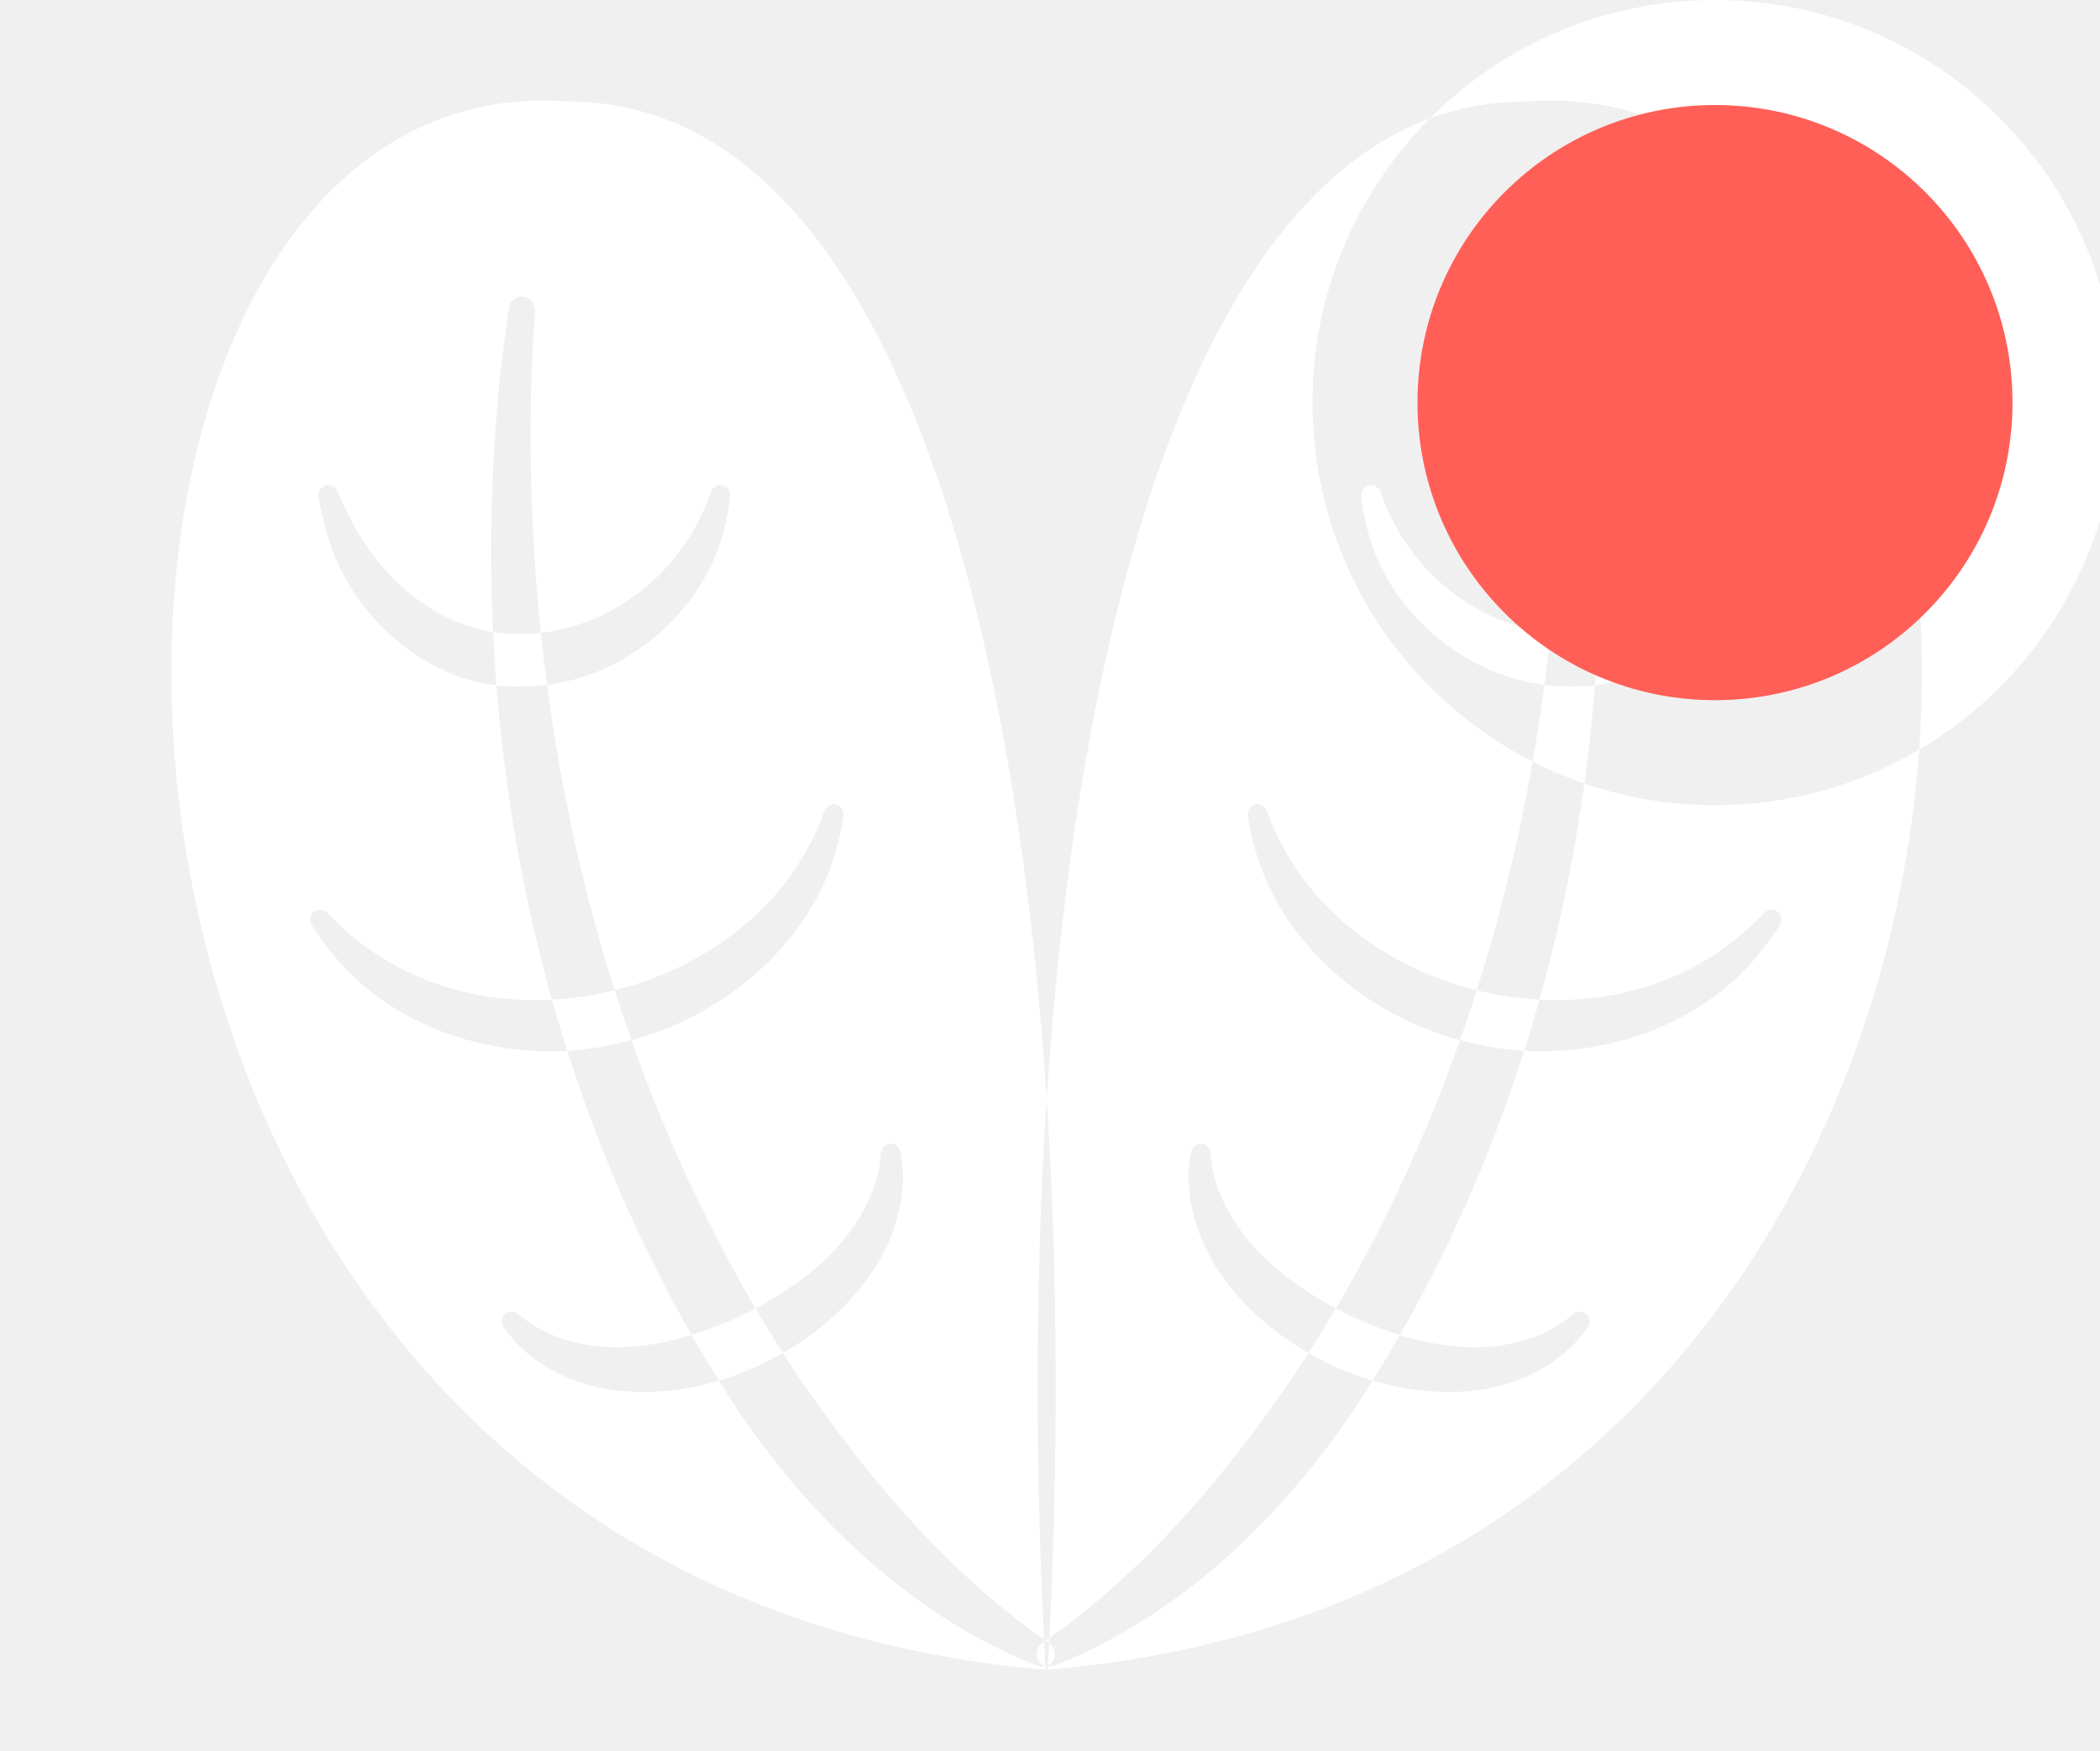
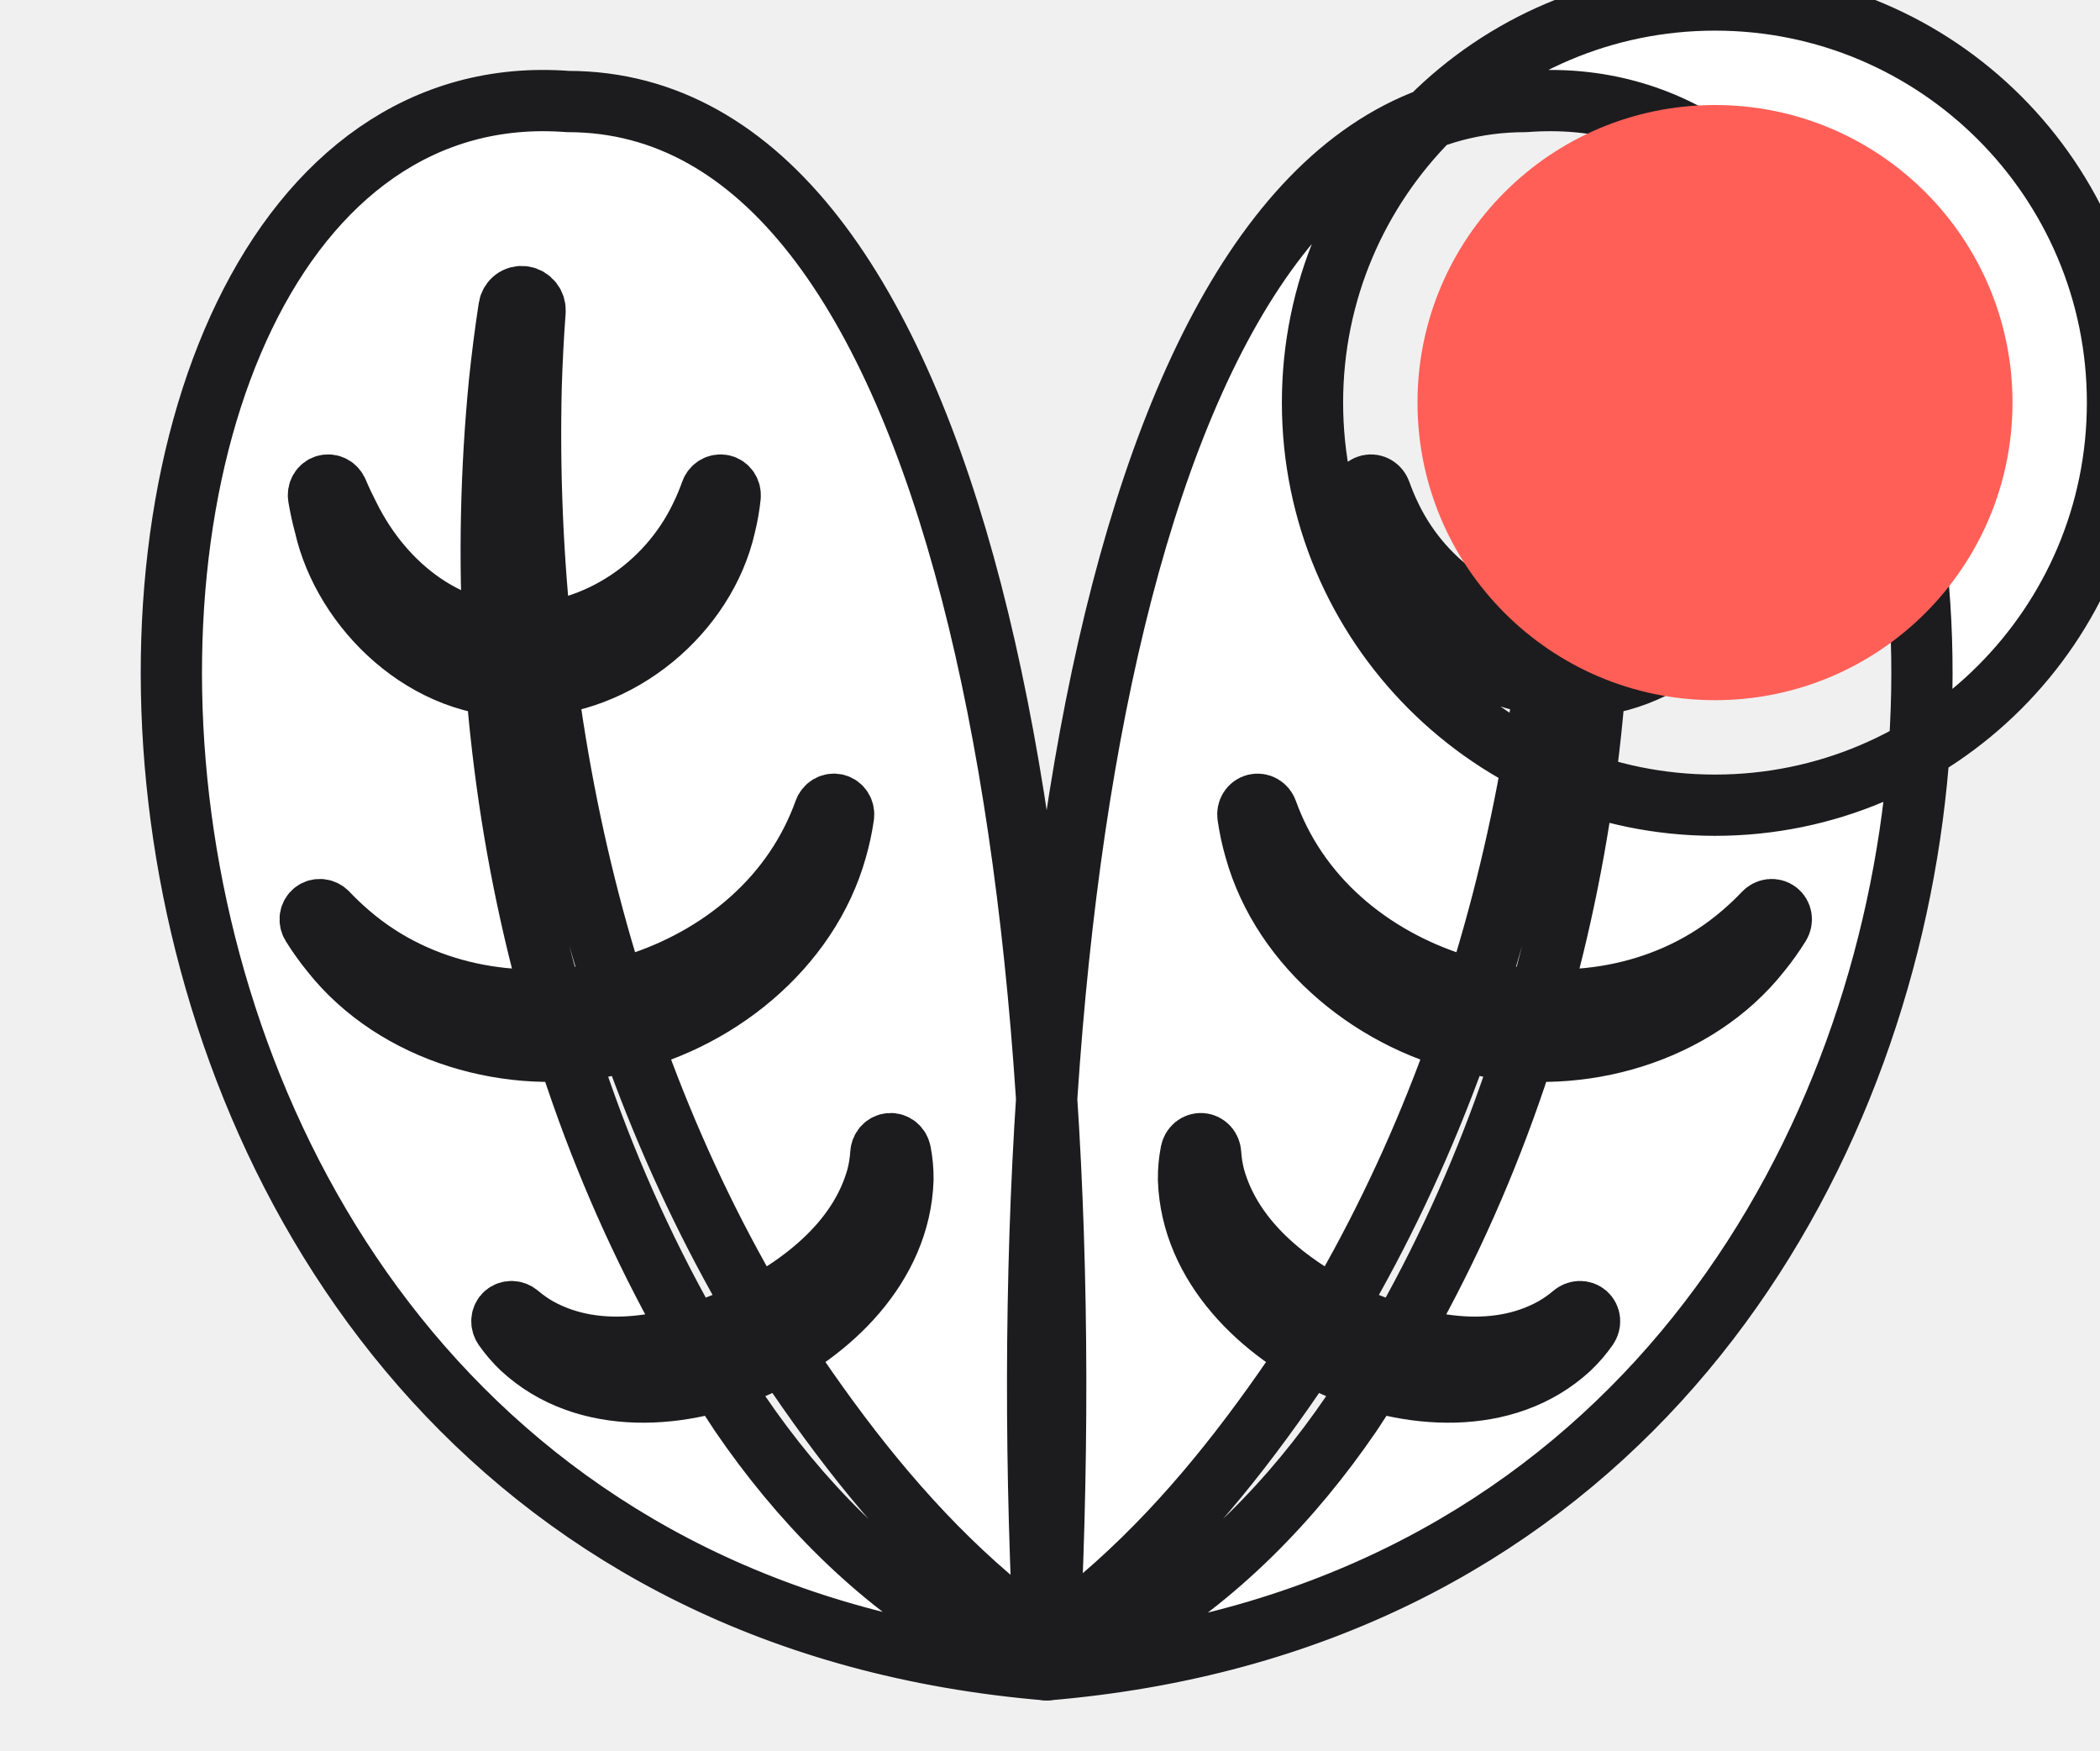
<svg xmlns="http://www.w3.org/2000/svg" viewBox="40 14 240 200">
-   <path fill="#FFFFFF" fill-rule="evenodd" d="M159.737 204.8C36.221 194.555 38.184 20.523 104.909 25.6C149.768 25.6 164.721 115.2 159.737 204.8Z M159.5 204.8C283.016 194.555 281.053 20.523 214.328 25.6C169.469 25.6 154.516 115.2 159.5 204.8Z M160.544 204.288C160.188 204.425 159.794 204.449 159.434 204.328C159.075 204.208 158.782 203.957 158.617 203.625C158.452 203.293 158.426 202.902 158.542 202.532C158.658 202.162 158.908 201.848 159.225 201.632C161.562 200.034 163.801 198.304 165.952 196.468C174.509 189.13 181.56 180.393 187.898 171.131C209.763 138.226 219.299 97.595 218.318 58.073C218.231 55.235 218.084 52.41 217.873 49.578C217.844 49.189 217.96 48.794 218.206 48.48C218.452 48.166 218.807 47.958 219.194 47.901C219.58 47.845 219.97 47.944 220.278 48.177C220.587 48.41 220.788 48.758 220.847 49.142C221.284 51.989 221.649 54.838 221.947 57.711C225.857 97.777 217.709 140.468 194.438 175.516C187.699 185.391 179.05 194.307 168.617 200.378C166.005 201.895 163.303 203.213 160.544 204.288Z M219.764 164.17C219.978 163.986 220.249 163.869 220.535 163.859C220.821 163.85 221.097 163.948 221.306 164.134C221.514 164.321 221.641 164.584 221.664 164.87C221.686 165.155 221.6 165.438 221.441 165.67C220.837 166.532 220.159 167.324 219.386 168.058C212.047 174.844 200.734 173.891 192.467 170.094C184.167 166.285 176.163 158.691 175.83 148.777C175.817 147.714 175.913 146.666 176.117 145.635C176.174 145.359 176.318 145.101 176.54 144.919C176.761 144.738 177.039 144.648 177.318 144.669C177.597 144.69 177.858 144.821 178.05 145.034C178.242 145.247 178.345 145.524 178.36 145.805C178.417 146.708 178.558 147.577 178.772 148.429C180.87 156.102 187.848 161.302 194.955 164.634C202.123 167.823 210.629 169.604 217.585 165.706C218.347 165.264 219.067 164.761 219.764 164.17Z M241.608 118.315C241.803 118.108 242.066 117.967 242.353 117.934C242.64 117.902 242.926 117.979 243.151 118.152C243.376 118.325 243.525 118.581 243.567 118.866C243.61 119.152 243.542 119.442 243.392 119.685C242.706 120.784 241.978 121.81 241.153 122.821C233.85 132.056 220.54 135.914 208.946 133.335C197.32 131.008 186.606 122.4 183.433 111.005C183.073 109.754 182.808 108.508 182.622 107.228C182.583 106.946 182.637 106.652 182.792 106.408C182.946 106.164 183.185 105.989 183.46 105.922C183.736 105.854 184.028 105.898 184.278 106.043C184.528 106.189 184.712 106.424 184.808 106.692C185.213 107.82 185.673 108.89 186.198 109.942C190.92 119.411 200.273 125.389 210.173 127.461C220.081 129.558 230.968 127.663 239.029 120.755C239.933 119.987 240.775 119.193 241.608 118.315Z M240.453 70.167C240.563 69.906 240.757 69.681 241.012 69.548C241.266 69.415 241.558 69.383 241.829 69.462C242.099 69.54 242.329 69.723 242.473 69.971C242.617 70.22 242.66 70.513 242.614 70.793C242.421 71.908 242.202 72.94 241.905 74.026C239.742 83.614 230.289 92.944 219.087 92.431C208.132 92.35 198.387 83.948 196.155 74.026C195.883 72.923 195.698 71.844 195.576 70.724C195.548 70.443 195.609 70.153 195.769 69.913C195.928 69.674 196.169 69.506 196.444 69.445C196.719 69.384 197.008 69.434 197.254 69.583C197.5 69.732 197.679 69.968 197.772 70.236C198.118 71.212 198.504 72.123 198.946 73.033C202.846 81.158 210.971 86.311 219.192 86.432C227.479 86.728 235.069 81.192 239.14 72.962C239.614 72.042 240.037 71.153 240.453 70.167Z M158.481 204.288C158.837 204.425 159.231 204.449 159.591 204.328C159.95 204.208 160.243 203.957 160.408 203.625C160.573 203.293 160.599 202.902 160.483 202.532C160.367 202.162 160.117 201.848 159.8 201.632C157.463 200.034 155.224 198.304 153.073 196.468C144.516 189.13 137.465 180.393 131.127 171.131C109.262 138.226 99.726 97.595 100.707 58.073C100.794 55.235 100.941 52.41 101.152 49.578C101.181 49.189 101.065 48.794 100.819 48.48C100.573 48.166 100.218 47.958 99.831 47.901C99.445 47.845 99.055 47.944 98.747 48.177C98.438 48.41 98.237 48.758 98.178 49.142C97.741 51.989 97.376 54.838 97.078 57.711C93.168 97.777 101.316 140.468 124.586 175.516C131.326 185.391 139.975 194.307 150.408 200.378C153.02 201.895 155.722 203.213 158.481 204.288Z M99.261 164.17C99.047 163.986 98.776 163.869 98.49 163.859C98.204 163.85 97.928 163.948 97.719 164.134C97.511 164.321 97.383 164.584 97.361 164.87C97.338 165.155 97.425 165.438 97.584 165.67C98.188 166.532 98.866 167.324 99.639 168.058C106.978 174.844 118.291 173.891 126.558 170.094C134.858 166.285 142.862 158.691 143.195 148.777C143.208 147.714 143.112 146.666 142.908 145.635C142.851 145.359 142.707 145.101 142.485 144.919C142.264 144.738 141.986 144.648 141.707 144.669C141.428 144.69 141.166 144.821 140.975 145.034C140.783 145.247 140.68 145.524 140.665 145.805C140.608 146.708 140.467 147.577 140.253 148.429C138.155 156.102 131.177 161.302 124.07 164.634C116.902 167.823 108.396 169.604 101.44 165.706C100.678 165.264 99.958 164.761 99.261 164.17Z M77.418 118.315C77.222 118.108 76.959 117.967 76.672 117.934C76.385 117.902 76.099 117.979 75.874 118.152C75.649 118.325 75.501 118.581 75.458 118.866C75.415 119.152 75.483 119.442 75.632 119.685C76.319 120.784 77.047 121.81 77.872 122.821C85.175 132.056 98.485 135.914 110.079 133.335C121.705 131.008 132.419 122.4 135.592 111.005C135.952 109.754 136.217 108.508 136.403 107.228C136.442 106.946 136.388 106.652 136.233 106.408C136.079 106.164 135.84 105.989 135.565 105.922C135.289 105.854 134.997 105.898 134.747 106.043C134.497 106.189 134.313 106.424 134.217 106.692C133.812 107.82 133.352 108.89 132.827 109.942C128.105 119.411 118.752 125.389 108.852 127.461C98.944 129.558 88.056 127.663 79.996 120.755C79.092 119.987 78.25 119.193 77.418 118.315Z M78.572 70.167C78.462 69.906 78.268 69.681 78.013 69.548C77.759 69.415 77.467 69.383 77.196 69.462C76.926 69.54 76.696 69.723 76.552 69.971C76.408 70.22 76.365 70.513 76.411 70.793C76.604 71.908 76.823 72.94 77.12 74.026C79.283 83.614 88.736 92.944 99.938 92.431C110.893 92.35 120.638 83.948 122.87 74.026C123.142 72.923 123.327 71.844 123.449 70.724C123.477 70.443 123.416 70.153 123.256 69.913C123.097 69.674 122.856 69.506 122.581 69.445C122.306 69.384 122.017 69.434 121.771 69.583C121.525 69.732 121.346 69.968 121.253 70.236C120.907 71.212 120.521 72.123 120.079 73.033C116.179 81.158 108.054 86.311 99.833 86.432C91.546 86.728 83.956 81.192 79.885 72.962C79.411 72.042 78.988 71.153 78.572 70.167Z M190 60 a46 46 0 1 0 92 0 a46 46 0 1 0 -92 0 Z" />
+   <path fill="#FFFFFF" stroke="#1C1C1E" stroke-width="7" stroke-linejoin="round" fill-rule="evenodd" d="M159.737 204.8C36.221 194.555 38.184 20.523 104.909 25.6C149.768 25.6 164.721 115.2 159.737 204.8Z M159.5 204.8C283.016 194.555 281.053 20.523 214.328 25.6C169.469 25.6 154.516 115.2 159.5 204.8Z M160.544 204.288C160.188 204.425 159.794 204.449 159.434 204.328C159.075 204.208 158.782 203.957 158.617 203.625C158.452 203.293 158.426 202.902 158.542 202.532C158.658 202.162 158.908 201.848 159.225 201.632C161.562 200.034 163.801 198.304 165.952 196.468C174.509 189.13 181.56 180.393 187.898 171.131C209.763 138.226 219.299 97.595 218.318 58.073C218.231 55.235 218.084 52.41 217.873 49.578C217.844 49.189 217.96 48.794 218.206 48.48C218.452 48.166 218.807 47.958 219.194 47.901C219.58 47.845 219.97 47.944 220.278 48.177C220.587 48.41 220.788 48.758 220.847 49.142C221.284 51.989 221.649 54.838 221.947 57.711C225.857 97.777 217.709 140.468 194.438 175.516C187.699 185.391 179.05 194.307 168.617 200.378C166.005 201.895 163.303 203.213 160.544 204.288Z M219.764 164.17C219.978 163.986 220.249 163.869 220.535 163.859C220.821 163.85 221.097 163.948 221.306 164.134C221.514 164.321 221.641 164.584 221.664 164.87C221.686 165.155 221.6 165.438 221.441 165.67C220.837 166.532 220.159 167.324 219.386 168.058C212.047 174.844 200.734 173.891 192.467 170.094C184.167 166.285 176.163 158.691 175.83 148.777C175.817 147.714 175.913 146.666 176.117 145.635C176.174 145.359 176.318 145.101 176.54 144.919C176.761 144.738 177.039 144.648 177.318 144.669C177.597 144.69 177.858 144.821 178.05 145.034C178.242 145.247 178.345 145.524 178.36 145.805C178.417 146.708 178.558 147.577 178.772 148.429C180.87 156.102 187.848 161.302 194.955 164.634C202.123 167.823 210.629 169.604 217.585 165.706C218.347 165.264 219.067 164.761 219.764 164.17Z M241.608 118.315C241.803 118.108 242.066 117.967 242.353 117.934C242.64 117.902 242.926 117.979 243.151 118.152C243.376 118.325 243.525 118.581 243.567 118.866C243.61 119.152 243.542 119.442 243.392 119.685C242.706 120.784 241.978 121.81 241.153 122.821C233.85 132.056 220.54 135.914 208.946 133.335C197.32 131.008 186.606 122.4 183.433 111.005C183.073 109.754 182.808 108.508 182.622 107.228C182.583 106.946 182.637 106.652 182.792 106.408C182.946 106.164 183.185 105.989 183.46 105.922C183.736 105.854 184.028 105.898 184.278 106.043C184.528 106.189 184.712 106.424 184.808 106.692C185.213 107.82 185.673 108.89 186.198 109.942C190.92 119.411 200.273 125.389 210.173 127.461C220.081 129.558 230.968 127.663 239.029 120.755C239.933 119.987 240.775 119.193 241.608 118.315Z M240.453 70.167C240.563 69.906 240.757 69.681 241.012 69.548C241.266 69.415 241.558 69.383 241.829 69.462C242.099 69.54 242.329 69.723 242.473 69.971C242.617 70.22 242.66 70.513 242.614 70.793C242.421 71.908 242.202 72.94 241.905 74.026C239.742 83.614 230.289 92.944 219.087 92.431C208.132 92.35 198.387 83.948 196.155 74.026C195.883 72.923 195.698 71.844 195.576 70.724C195.548 70.443 195.609 70.153 195.769 69.913C195.928 69.674 196.169 69.506 196.444 69.445C196.719 69.384 197.008 69.434 197.254 69.583C197.5 69.732 197.679 69.968 197.772 70.236C198.118 71.212 198.504 72.123 198.946 73.033C202.846 81.158 210.971 86.311 219.192 86.432C227.479 86.728 235.069 81.192 239.14 72.962C239.614 72.042 240.037 71.153 240.453 70.167Z M158.481 204.288C158.837 204.425 159.231 204.449 159.591 204.328C159.95 204.208 160.243 203.957 160.408 203.625C160.573 203.293 160.599 202.902 160.483 202.532C160.367 202.162 160.117 201.848 159.8 201.632C157.463 200.034 155.224 198.304 153.073 196.468C144.516 189.13 137.465 180.393 131.127 171.131C109.262 138.226 99.726 97.595 100.707 58.073C100.794 55.235 100.941 52.41 101.152 49.578C101.181 49.189 101.065 48.794 100.819 48.48C100.573 48.166 100.218 47.958 99.831 47.901C99.445 47.845 99.055 47.944 98.747 48.177C98.438 48.41 98.237 48.758 98.178 49.142C97.741 51.989 97.376 54.838 97.078 57.711C93.168 97.777 101.316 140.468 124.586 175.516C131.326 185.391 139.975 194.307 150.408 200.378C153.02 201.895 155.722 203.213 158.481 204.288Z M99.261 164.17C99.047 163.986 98.776 163.869 98.49 163.859C98.204 163.85 97.928 163.948 97.719 164.134C97.511 164.321 97.383 164.584 97.361 164.87C97.338 165.155 97.425 165.438 97.584 165.67C98.188 166.532 98.866 167.324 99.639 168.058C106.978 174.844 118.291 173.891 126.558 170.094C134.858 166.285 142.862 158.691 143.195 148.777C143.208 147.714 143.112 146.666 142.908 145.635C142.851 145.359 142.707 145.101 142.485 144.919C142.264 144.738 141.986 144.648 141.707 144.669C141.428 144.69 141.166 144.821 140.975 145.034C140.783 145.247 140.68 145.524 140.665 145.805C140.608 146.708 140.467 147.577 140.253 148.429C138.155 156.102 131.177 161.302 124.07 164.634C116.902 167.823 108.396 169.604 101.44 165.706C100.678 165.264 99.958 164.761 99.261 164.17Z M77.418 118.315C77.222 118.108 76.959 117.967 76.672 117.934C76.385 117.902 76.099 117.979 75.874 118.152C75.649 118.325 75.501 118.581 75.458 118.866C75.415 119.152 75.483 119.442 75.632 119.685C76.319 120.784 77.047 121.81 77.872 122.821C85.175 132.056 98.485 135.914 110.079 133.335C121.705 131.008 132.419 122.4 135.592 111.005C135.952 109.754 136.217 108.508 136.403 107.228C136.442 106.946 136.388 106.652 136.233 106.408C136.079 106.164 135.84 105.989 135.565 105.922C135.289 105.854 134.997 105.898 134.747 106.043C134.497 106.189 134.313 106.424 134.217 106.692C133.812 107.82 133.352 108.89 132.827 109.942C128.105 119.411 118.752 125.389 108.852 127.461C98.944 129.558 88.056 127.663 79.996 120.755C79.092 119.987 78.25 119.193 77.418 118.315Z M78.572 70.167C78.462 69.906 78.268 69.681 78.013 69.548C77.759 69.415 77.467 69.383 77.196 69.462C76.926 69.54 76.696 69.723 76.552 69.971C76.408 70.22 76.365 70.513 76.411 70.793C76.604 71.908 76.823 72.94 77.12 74.026C79.283 83.614 88.736 92.944 99.938 92.431C110.893 92.35 120.638 83.948 122.87 74.026C123.142 72.923 123.327 71.844 123.449 70.724C123.477 70.443 123.416 70.153 123.256 69.913C123.097 69.674 122.856 69.506 122.581 69.445C122.306 69.384 122.017 69.434 121.771 69.583C121.525 69.732 121.346 69.968 121.253 70.236C120.907 71.212 120.521 72.123 120.079 73.033C116.179 81.158 108.054 86.311 99.833 86.432C91.546 86.728 83.956 81.192 79.885 72.962C79.411 72.042 78.988 71.153 78.572 70.167Z M190 60 a46 46 0 1 0 92 0 a46 46 0 1 0 -92 0 Z" />
  <path fill="#FF5F57" d="M202 60 a34 34 0 1 0 68 0 a34 34 0 1 0 -68 0 Z" />
</svg>
